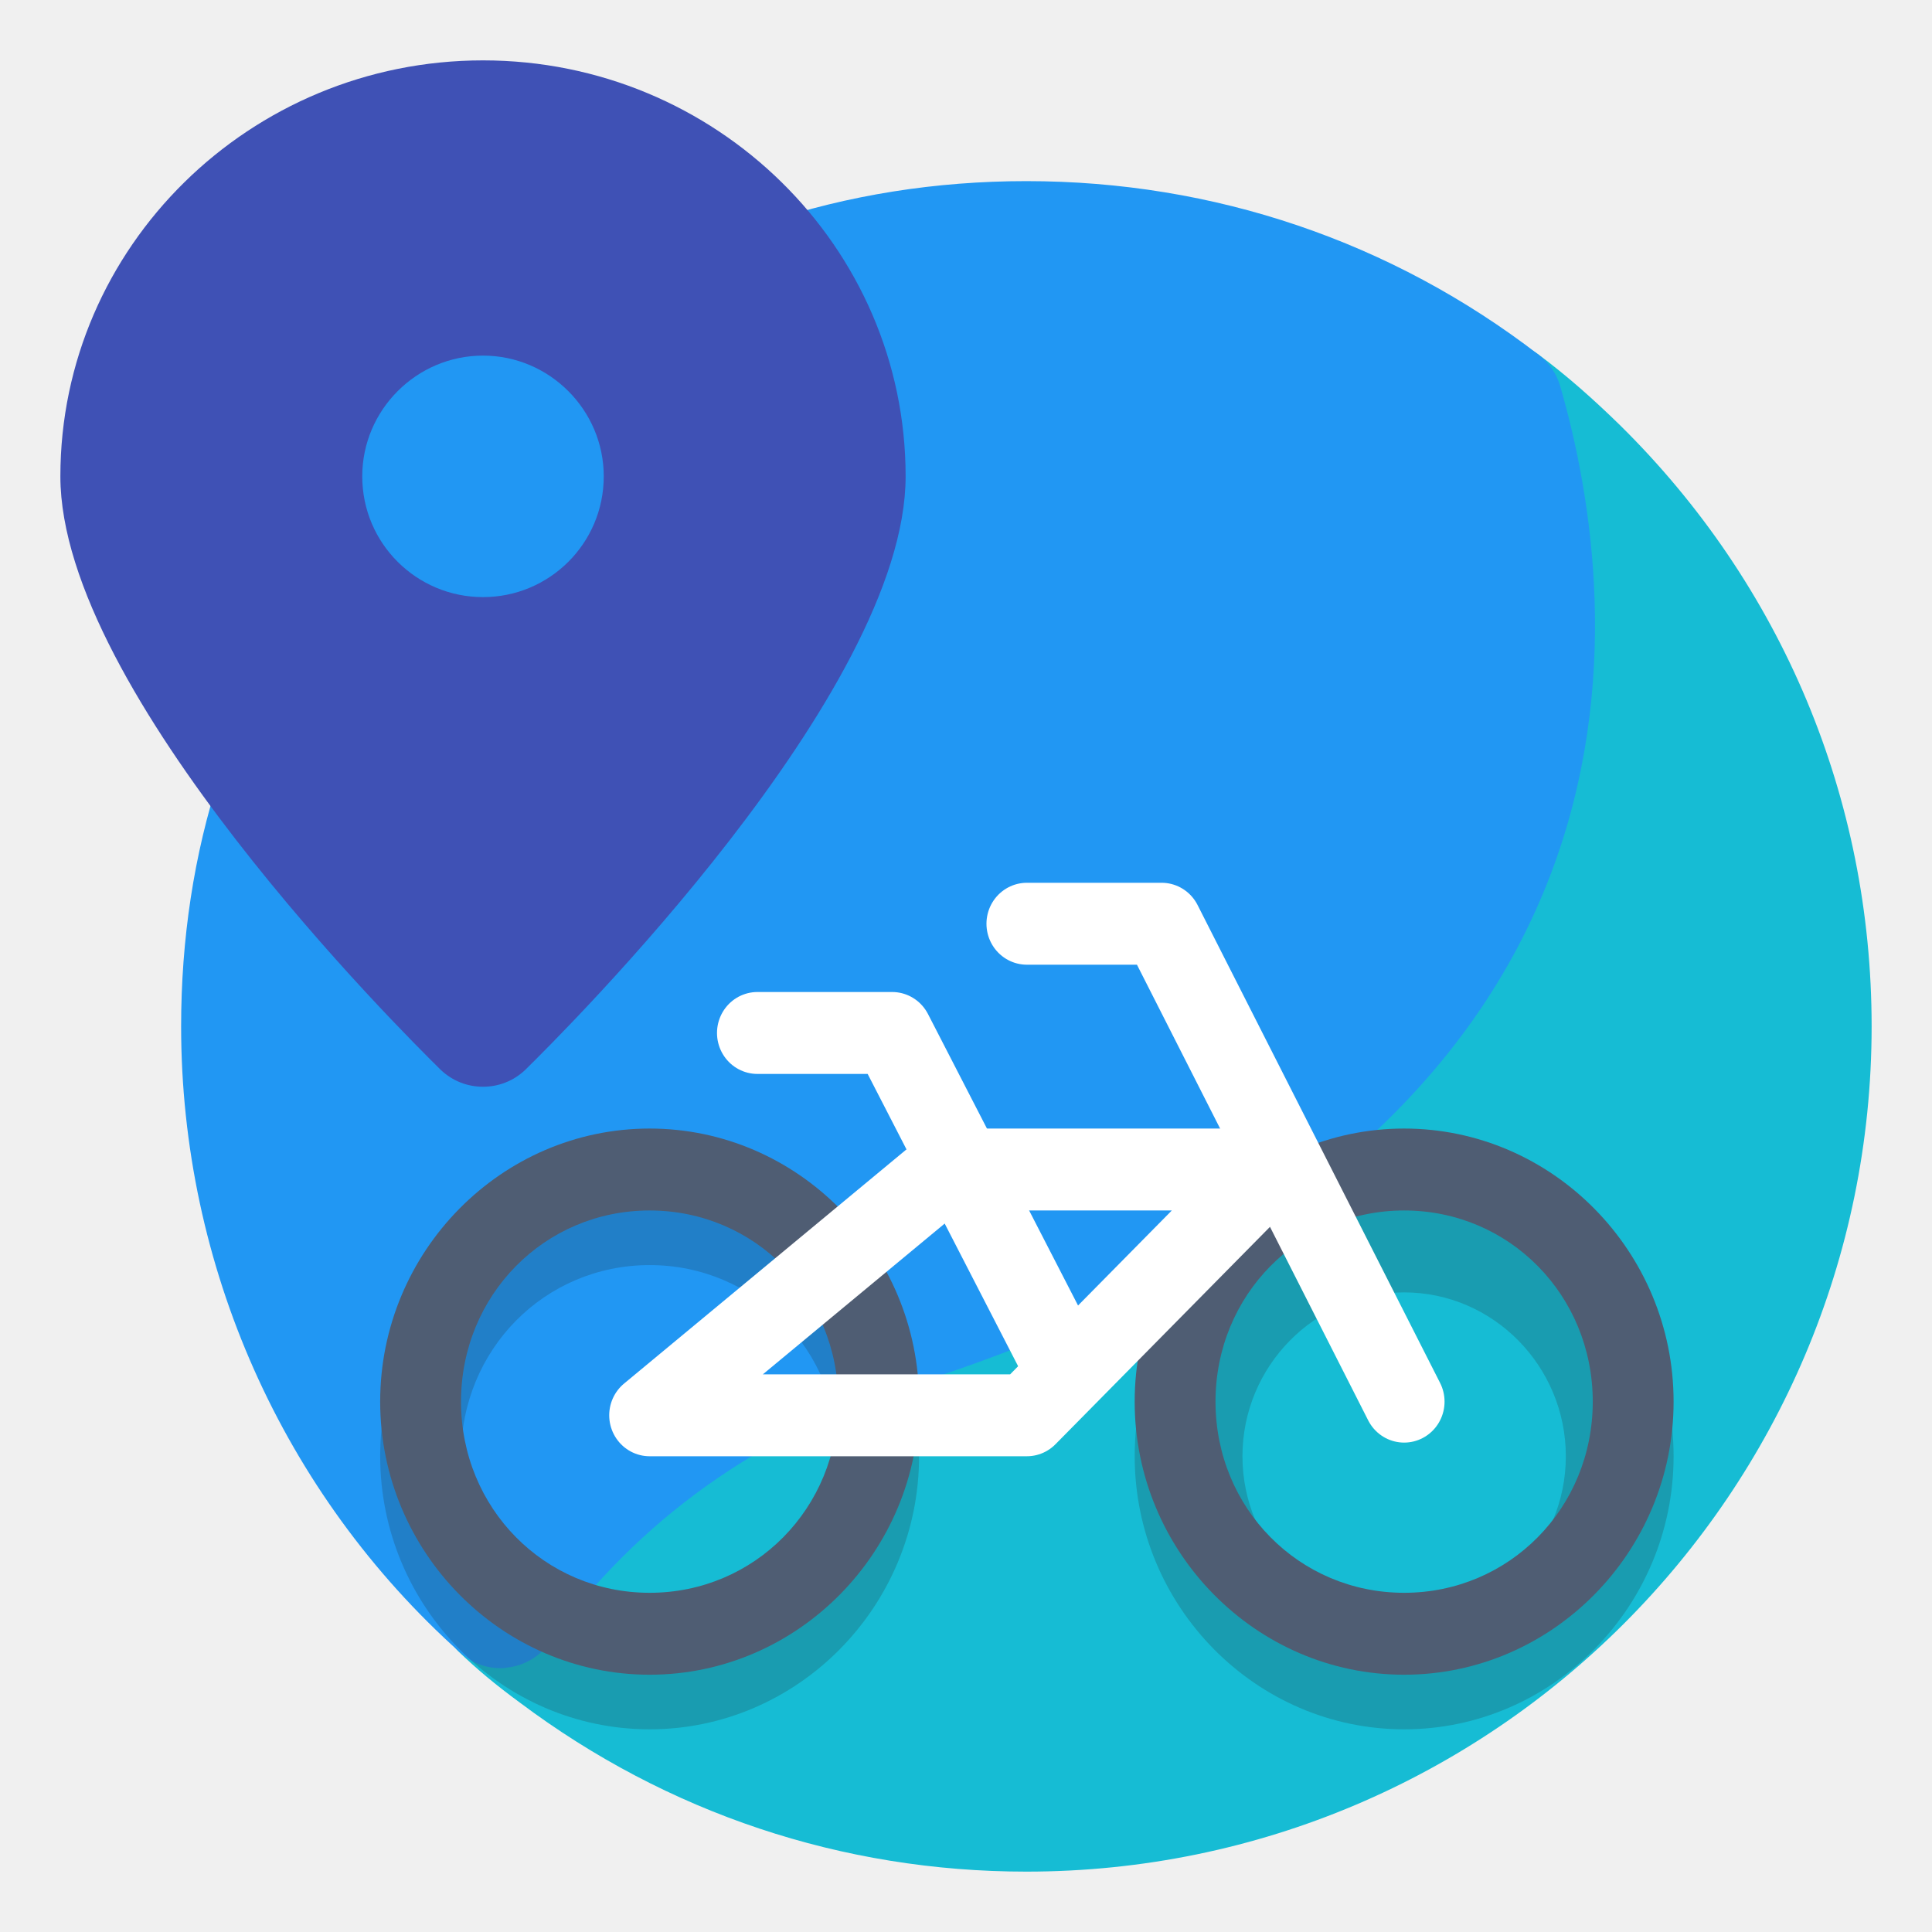
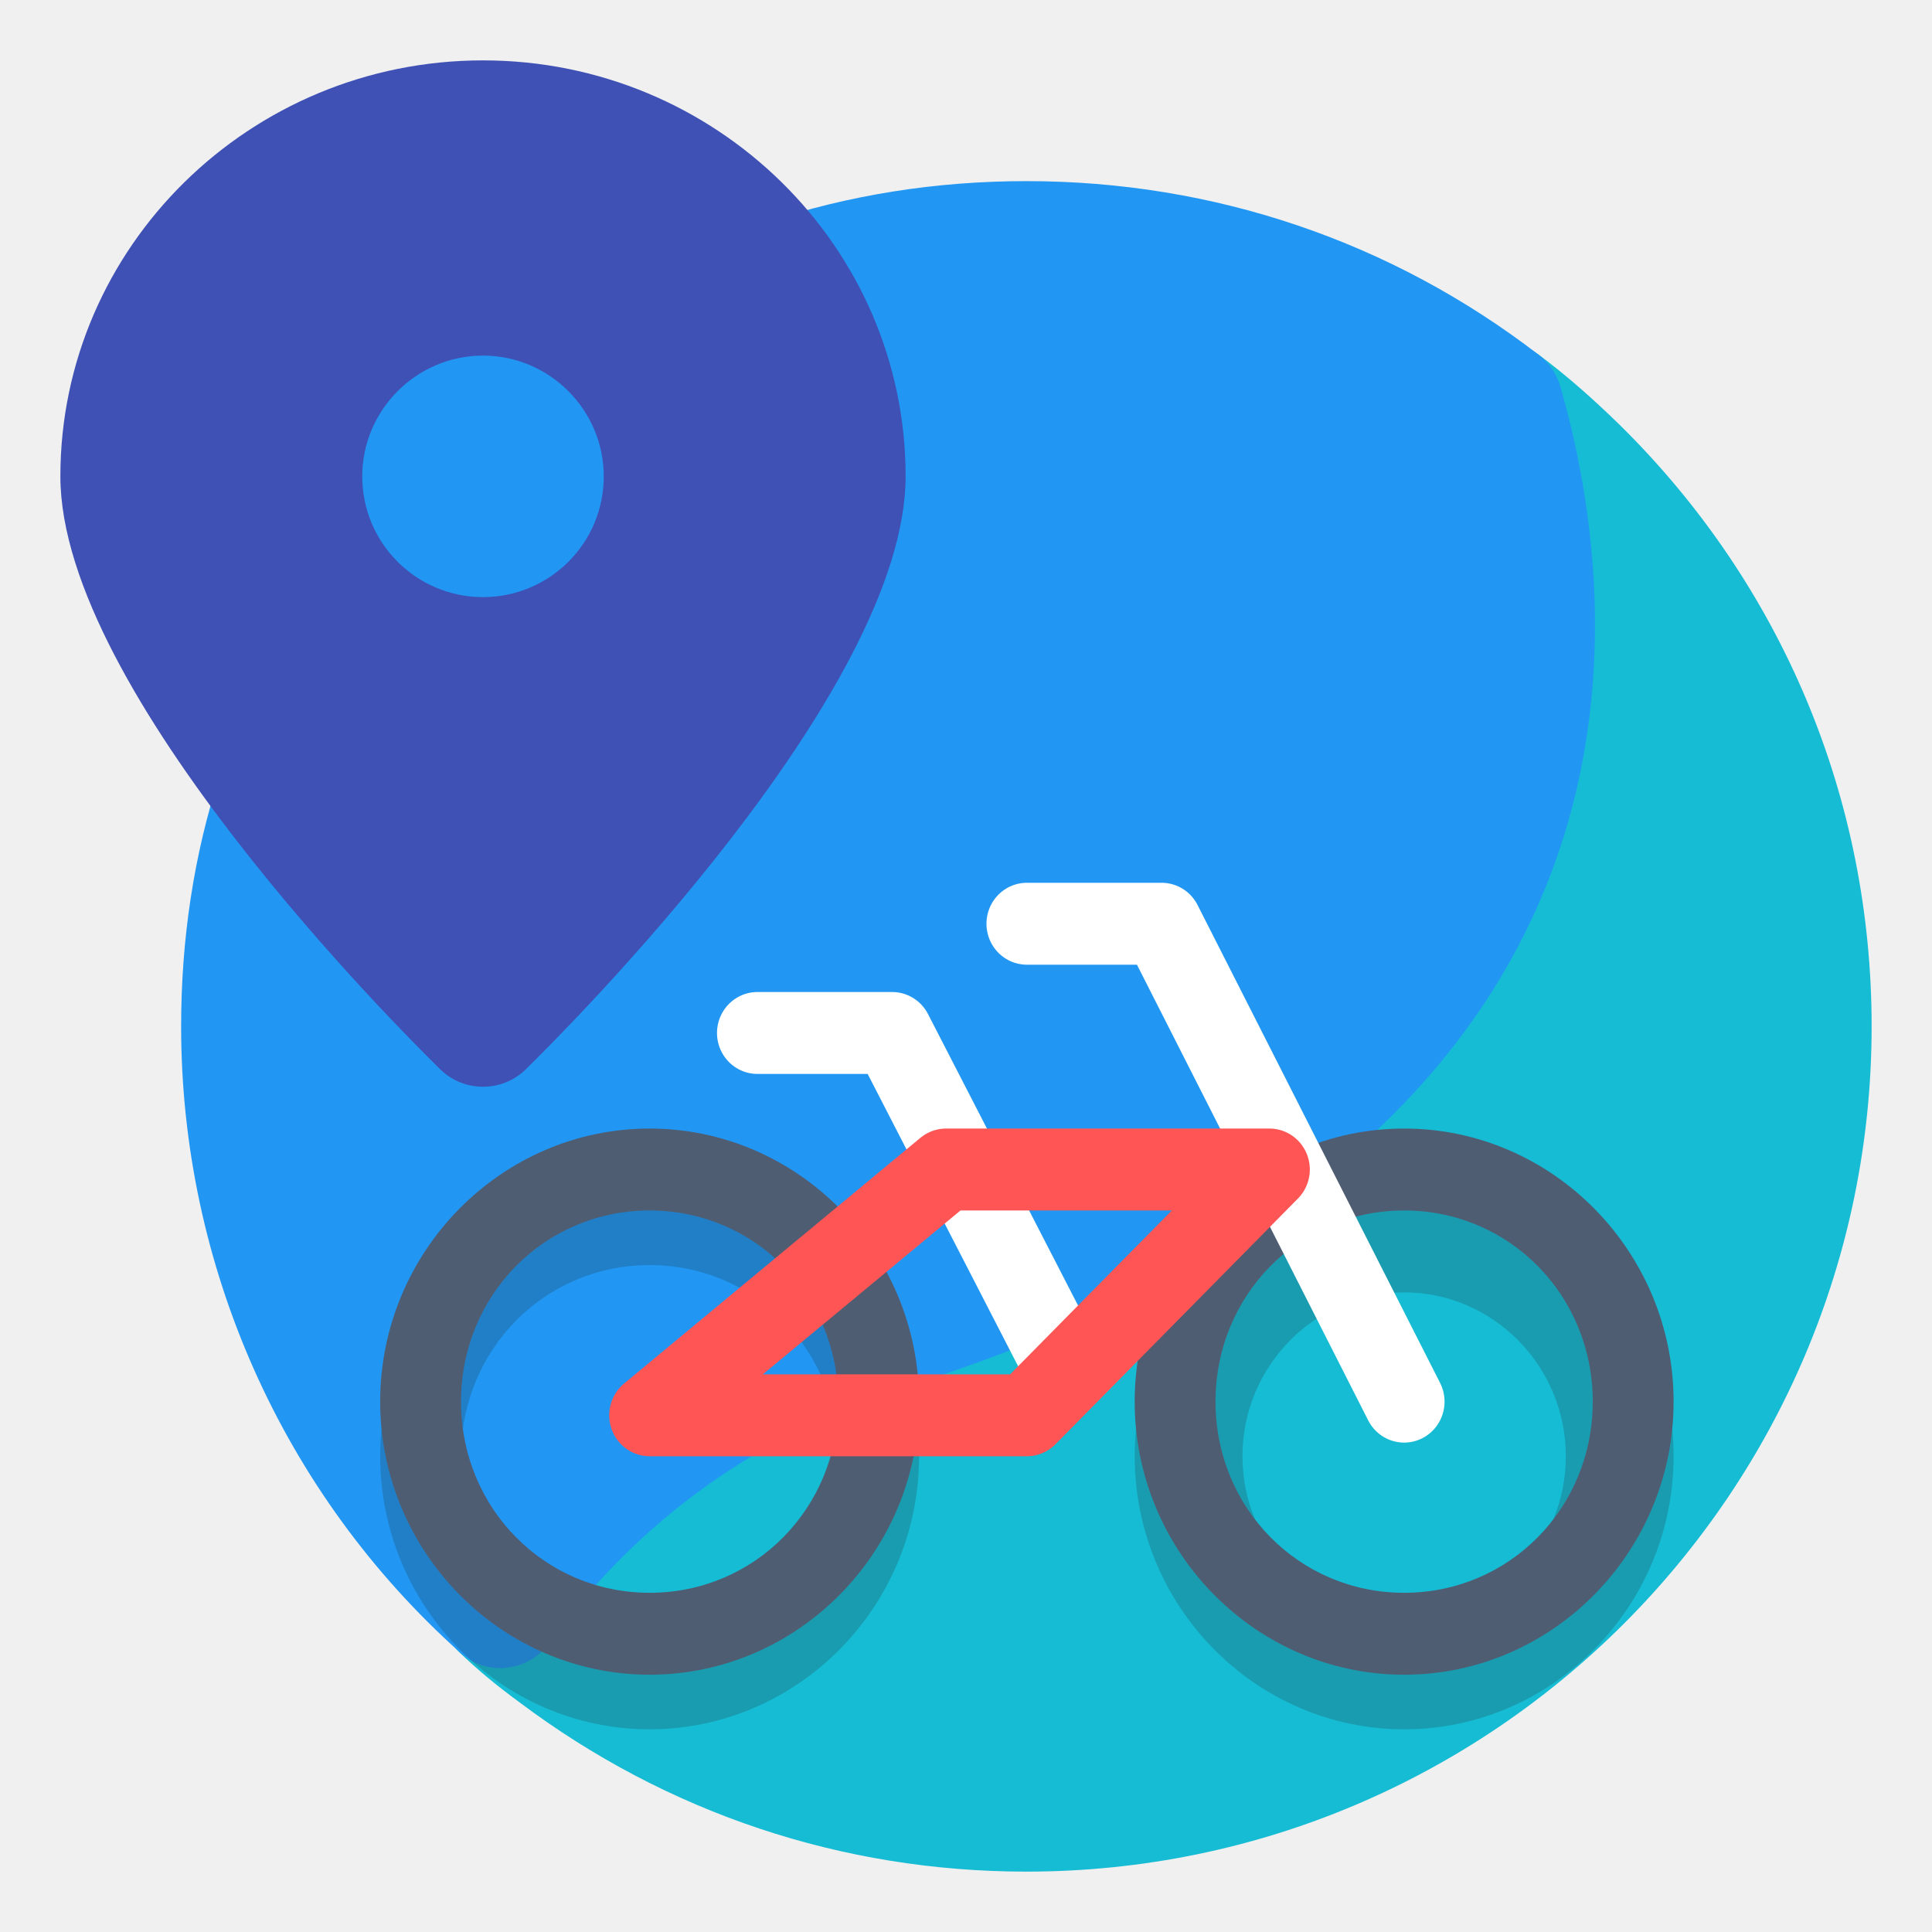
<svg xmlns="http://www.w3.org/2000/svg" width="800px" height="800px" viewBox="0 0 32 32" enable-background="new 0 0 32 32" version="1.1" xml:space="preserve" id="svg5">
  <defs id="defs5" />
  <g id="Layer_2" />
  <g id="Layer_3" />
  <g id="Layer_4" />
  <g id="Layer_5" />
  <g id="Layer_6" />
  <g id="Layer_7" />
  <g id="Layer_8" />
  <g id="Layer_9" />
  <g id="Layer_10" />
  <g id="Layer_11" />
  <g id="Layer_12" />
  <g id="Layer_13" />
  <g id="Layer_14" />
  <g id="Layer_15" />
  <g id="Layer_16" />
  <g id="Layer_17" />
  <g id="Layer_18" />
  <g id="Layer_19" />
  <g id="Maps_11_" />
  <g id="Maps_10_" />
  <g id="Maps_9_" />
  <g id="Maps_8_" />
  <g id="Maps_7_" />
  <g id="Maps_6_" />
  <g id="Maps_5_" />
  <g id="Maps_4_">
    <g id="g1">
      <path d="M31,17c0,7.72-6.28,14-14,14c-3.05,0-5.95-0.97-8.39-2.8c-0.41-0.3-0.73-0.57-1.02-0.85    c-0.35-0.35-0.4-0.9-0.11-1.3c1.72-2.4,4.07-4.08,6.98-5c8.01-2.54,11.37-7.54,9.46-14.1c-0.12-0.41,0.04-0.86,0.39-1.1    c0.36-0.25,0.82-0.24,1.17,0.02c0.47,0.35,0.91,0.74,1.35,1.17C29.52,9.69,31,13.23,31,17z" fill="#16BCD4" id="path1" />
    </g>
    <g id="g2">
      <path d="M15.06,22.95c-2.48,0.79-4.49,2.22-5.96,4.26c-0.16,0.23-0.42,0.38-0.7,0.41    c-0.04,0.01-0.07,0.01-0.11,0.01c-0.25,0-0.48-0.09-0.67-0.26C4.68,24.74,3,20.96,3,17c0-1.44,0.21-2.84,0.64-4.16    c0.05-0.15,0.13-0.29,0.24-0.4l8.4-8.5c0.11-0.11,0.24-0.2,0.39-0.25C14.05,3.23,15.5,3,17,3c3.11,0,6.05,1,8.49,2.88    c0.17,0.13,0.29,0.31,0.35,0.51C26.89,10.01,27.95,18.87,15.06,22.95z" fill="#2197F3" id="path2" />
    </g>
    <g id="g5">
      <g id="g4">
        <path d="M8,1C4.14,1,1,4.09,1,7.89c0,3.58,5.66,9.2,6.3,9.83C7.5,17.91,7.75,18,8,18s0.5-0.09,0.7-0.28     C9.34,17.09,15,11.47,15,7.89C15,4.09,11.86,1,8,1z" fill="#3F51B5" id="path3" />
        <path d="M10,7.89c0,1.11-0.9,2-2,2S6,9,6,7.89c0-1.1,0.9-2,2-2S10,6.79,10,7.89z" fill="#2197F3" id="path4" />
      </g>
    </g>
  </g>
  <g id="Maps_3_" />
  <g id="Maps_2_" />
  <g id="Maps_1_" />
  <g id="Maps" />
  <path class="st2" d="m 23.257,21.406 c 1.473,0 2.678,1.221 2.678,2.714 0,1.493 -1.205,2.714 -2.678,2.714 -1.473,0 -2.678,-1.221 -2.678,-2.714 0,-1.493 1.205,-2.714 2.678,-2.714 m 0,-1.809 c -2.455,0 -4.463,2.035 -4.463,4.523 0,2.488 2.008,4.523 4.463,4.523 2.455,0 4.463,-2.035 4.463,-4.523 0,-2.488 -2.008,-4.523 -4.463,-4.523 z" id="path1-3" style="opacity:0.2;fill:#231f20;stroke-width:0.449" />
  <path class="st2" d="m 10.76,20.954 c 1.741,0 3.124,1.402 3.124,3.166 0,1.764 -1.384,3.166 -3.124,3.166 -1.741,0 -3.124,-1.402 -3.124,-3.166 0,-1.764 1.384,-3.166 3.124,-3.166 m 0,-1.357 c -2.455,0 -4.463,2.035 -4.463,4.523 0,2.488 2.008,4.523 4.463,4.523 2.455,0 4.463,-2.035 4.463,-4.523 0,-2.488 -2.008,-4.523 -4.463,-4.523 z" id="path2-6" style="opacity:0.2;fill:#231f20;stroke-width:0.449" />
  <g id="g3" transform="matrix(0.4463158,0,0,0.4523121,2.726316,6.932226)">
    <path class="st3" d="m 18,29 c 3.9,0 7,3.1 7,7 0,3.9 -3.1,7 -7,7 -3.9,0 -7,-3.1 -7,-7 0,-3.9 3.1,-7 7,-7 m 0,-3 C 12.5,26 8,30.5 8,36 8,41.5 12.5,46 18,46 23.5,46 28,41.5 28,36 28,30.5 23.5,26 18,26 Z" id="path3-7" style="fill:#4f5d73" />
  </g>
  <g id="g4-5" transform="matrix(0.4463158,0,0,0.4523121,2.726316,6.932226)">
    <path class="st3" d="m 46,29 c 3.9,0 7,3.1 7,7 0,3.9 -3.1,7 -7,7 -3.9,0 -7,-3.1 -7,-7 0,-3.9 3.1,-7 7,-7 m 0,-3 c -5.5,0 -10,4.5 -10,10 0,5.5 4.5,10 10,10 5.5,0 10,-4.5 10,-10 0,-5.5 -4.5,-10 -10,-10 z" id="path4-3" style="fill:#4f5d73" />
  </g>
  <polyline class="st4" points="46,36 37,18.5 32,18.5 " id="polyline5" style="fill:none;stroke:#ffffff;stroke-width:3;stroke-linecap:round;stroke-linejoin:round;stroke-miterlimit:10" transform="matrix(0.4463158,0,0,0.4523121,2.726316,6.932226)" />
  <polyline class="st4" points="33,34 27,22.5 22,22.5 " id="polyline6" style="fill:none;stroke:#ffffff;stroke-width:3;stroke-linecap:round;stroke-linejoin:round;stroke-miterlimit:10" transform="matrix(0.4463158,0,0,0.4523121,2.726316,6.932226)" />
-   <polygon class="st4" points="18,36.5 32,36.5 41,27.5 29,27.5 " id="polygon6" style="fill:none;stroke:#ffffff;stroke-width:3;stroke-linecap:round;stroke-linejoin:round;stroke-miterlimit:10" transform="matrix(0.4463158,0,0,0.4523121,2.726316,6.932226)" />
+   <polygon class="st4" points="18,36.5 32,36.5 41,27.5 29,27.5 " id="polygon6" style="fill:none;stroke:#ff5555;stroke-width:3;stroke-linecap:round;stroke-linejoin:round;stroke-miterlimit:10" transform="matrix(0.4463158,0,0,0.4523121,2.726316,6.932226)" />
</svg>
